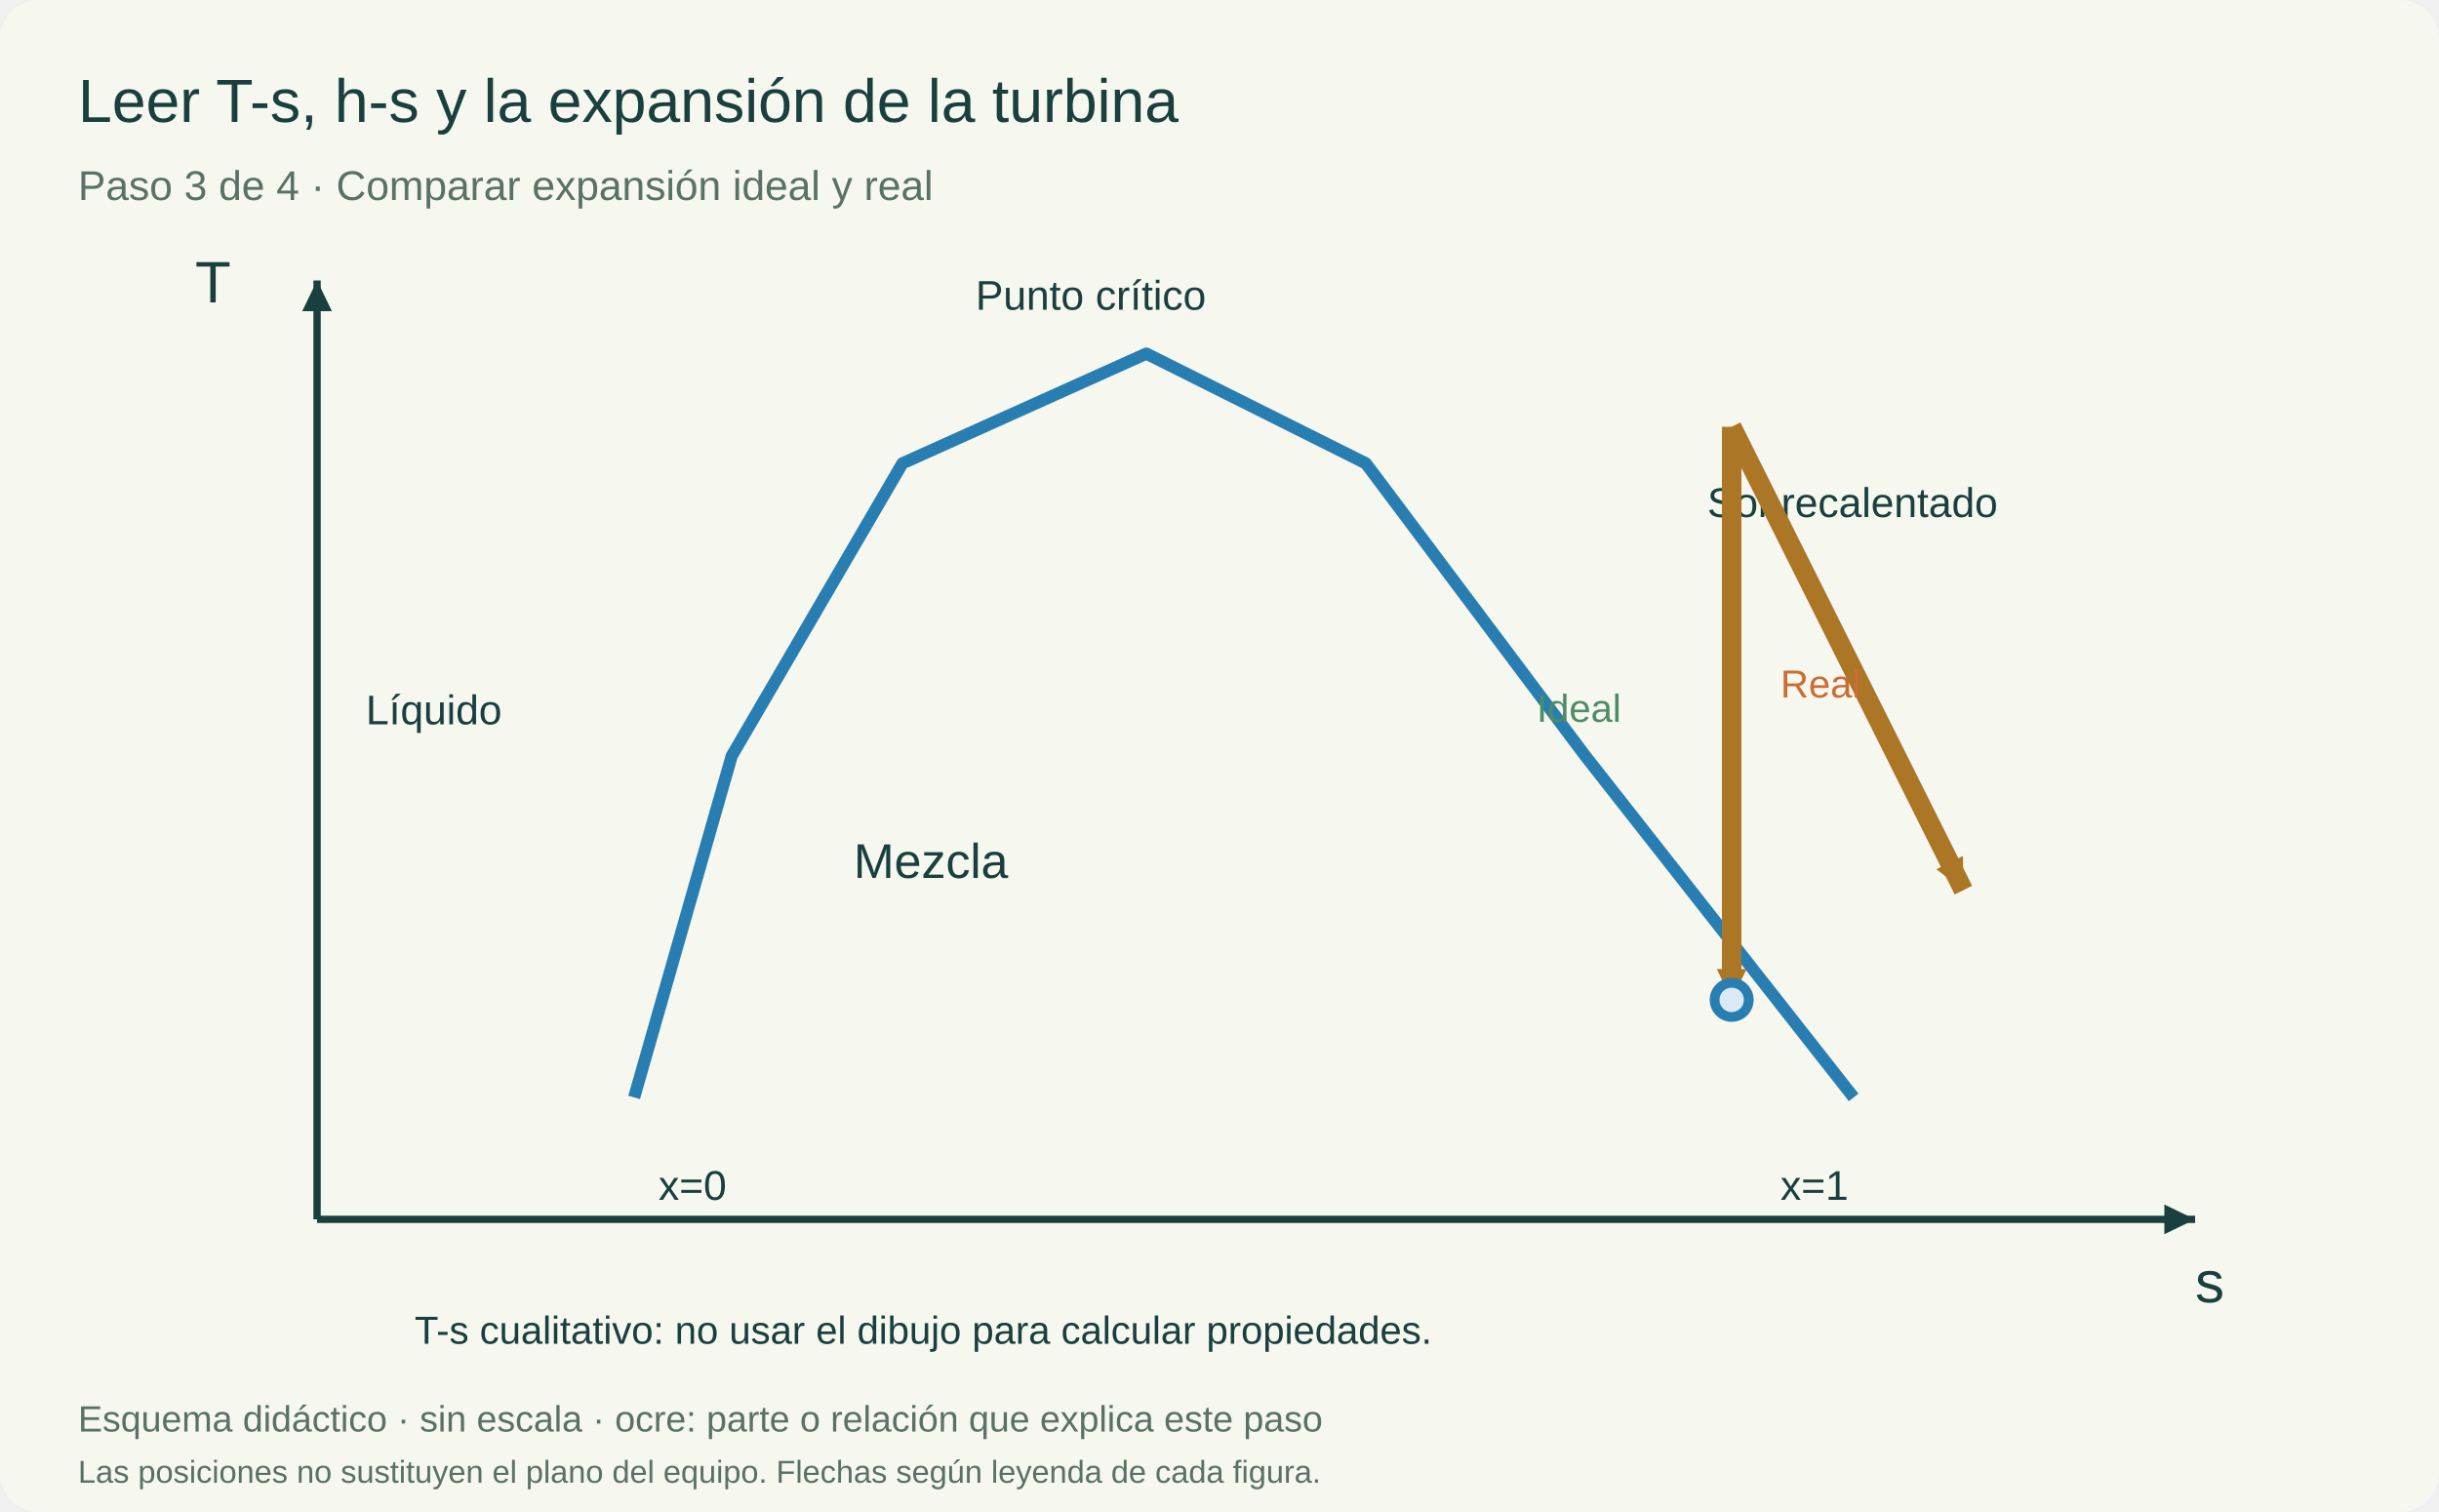
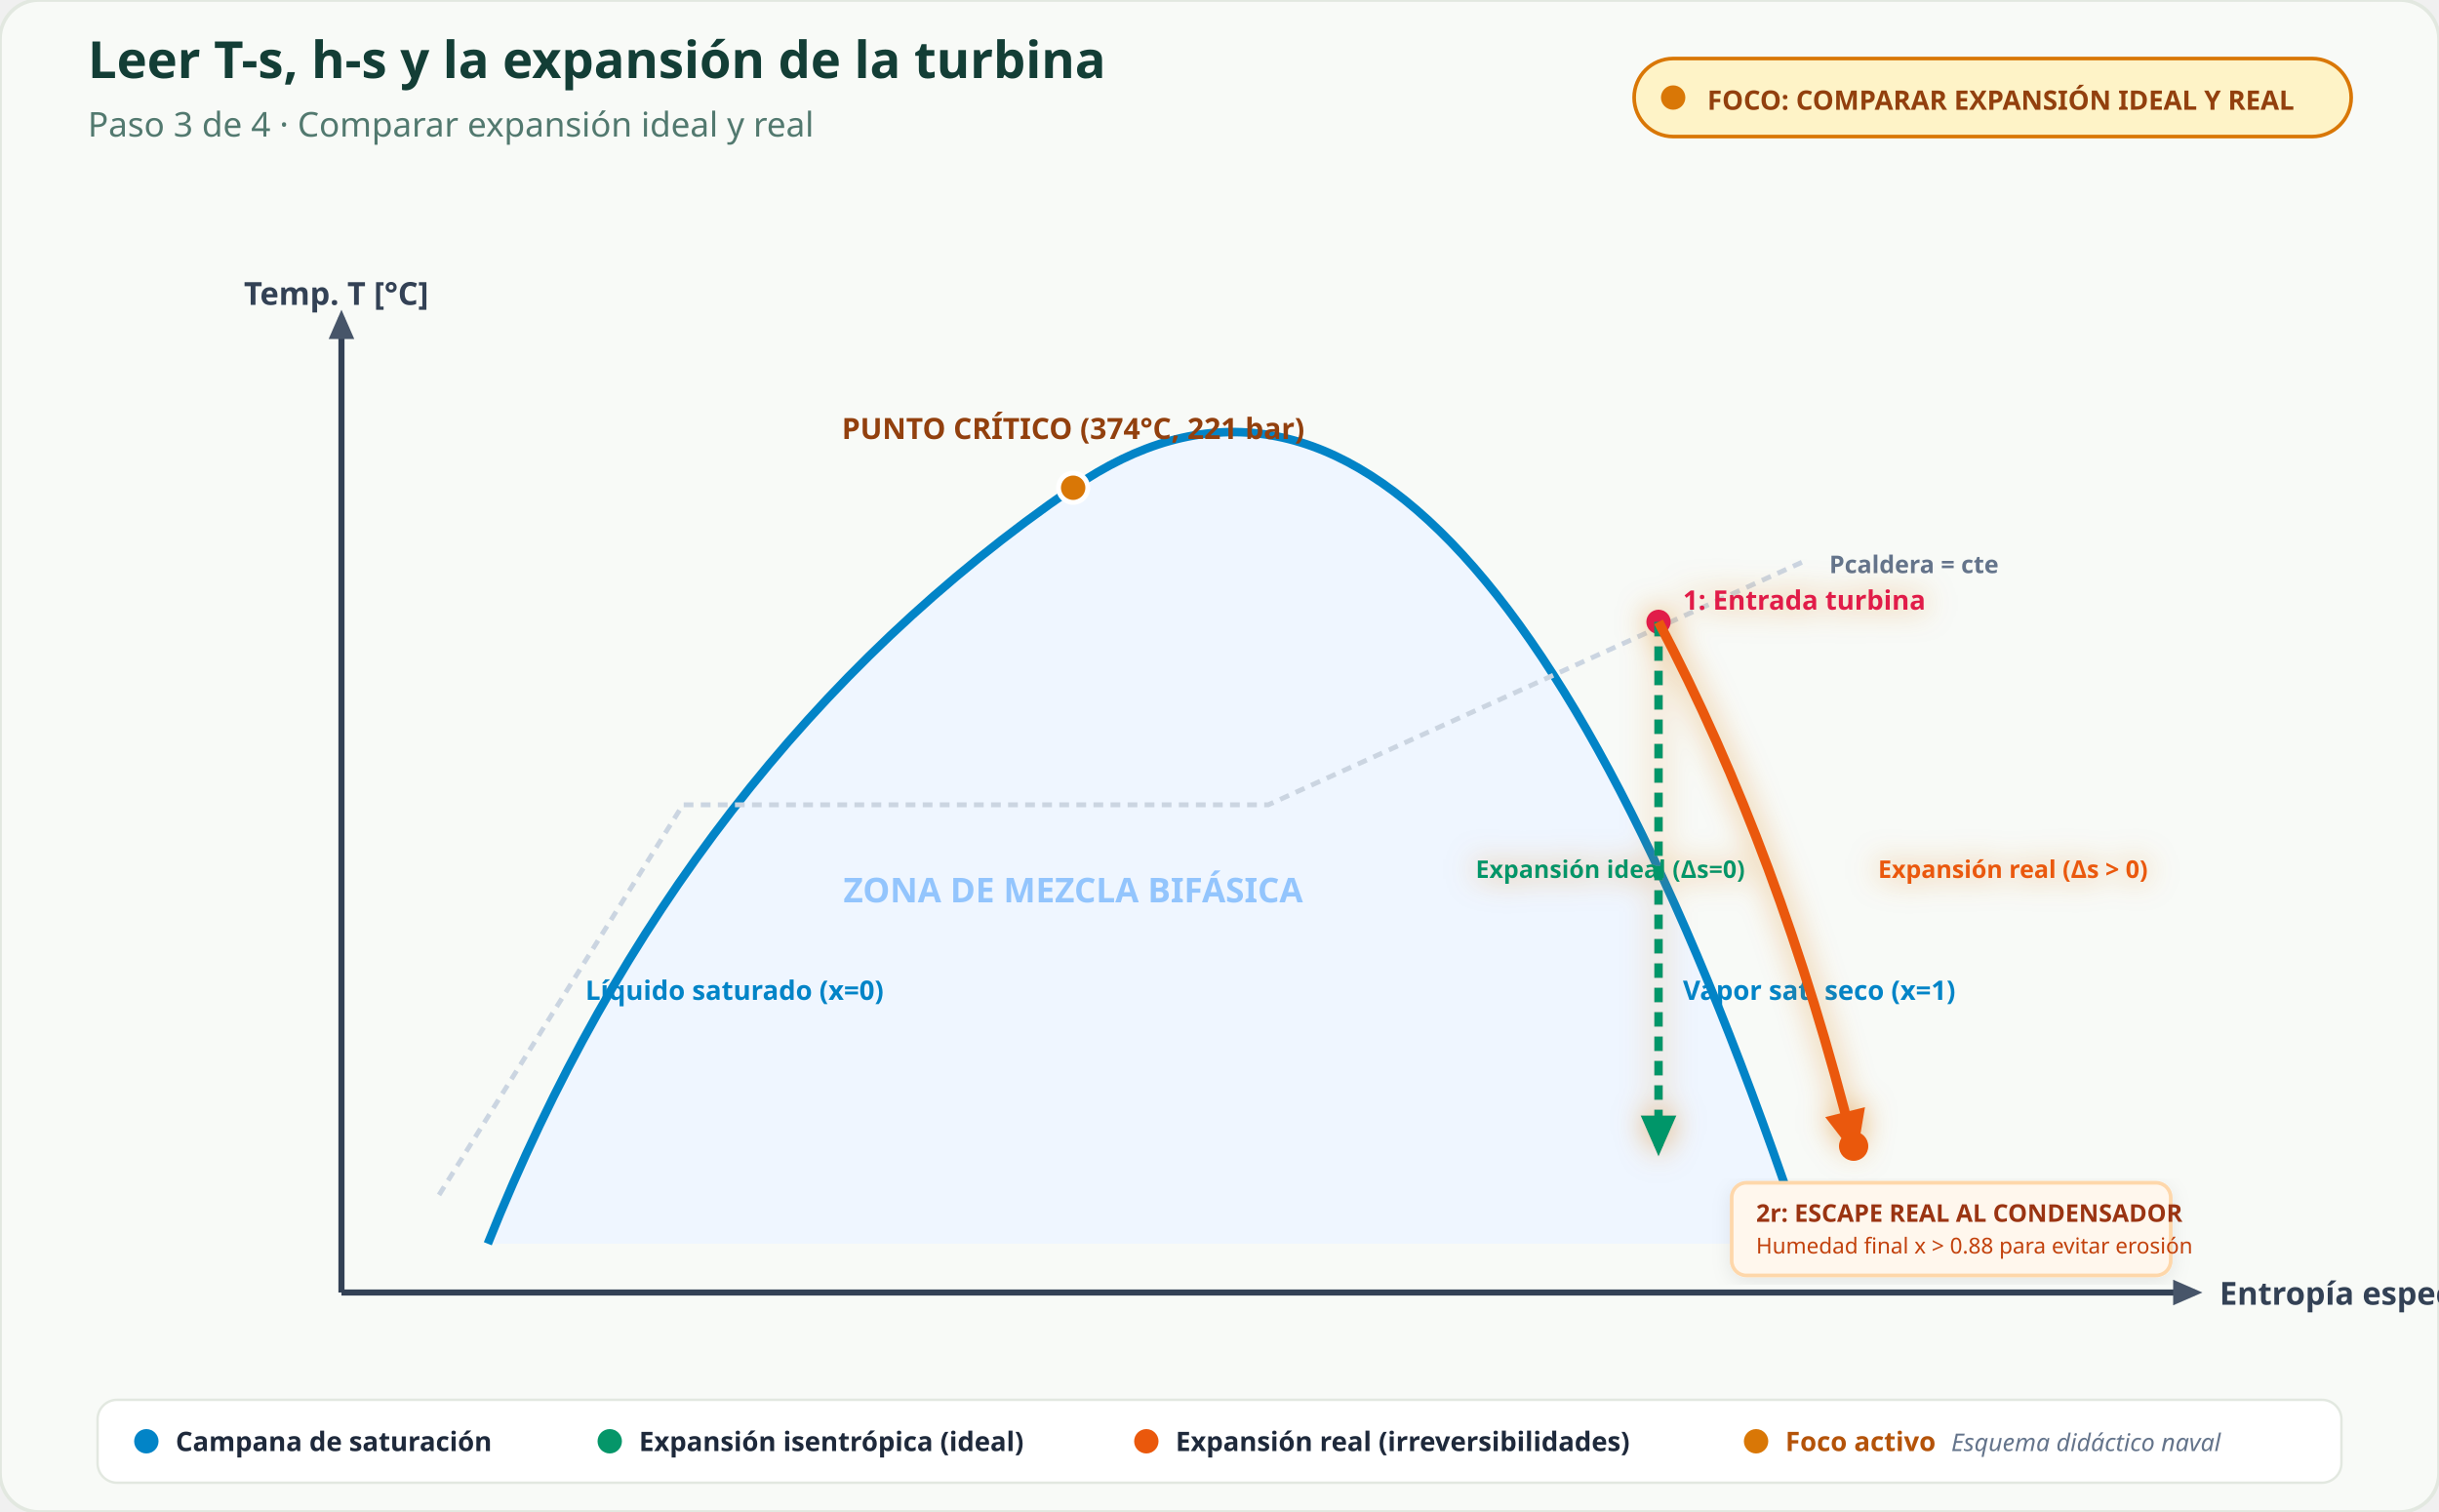
- <svg xmlns="http://www.w3.org/2000/svg" viewBox="0 0 1000 620" role="img">
-   <rect width="1000" height="620" rx="16" fill="#f6f7ef" />
-   <text x="32" y="50" font-family="Arial,sans-serif" font-size="25" fill="#193f3e">Leer T-s, h-s y la expansión de la turbina</text>
-   <text x="32" y="82" font-family="Arial,sans-serif" font-size="17" fill="#5a7167">Paso 3 de 4 · Comparar expansión ideal y real</text>
-   <text x="32" y="587" font-family="Arial,sans-serif" font-size="15" fill="#5a7167">Esquema didáctico · sin escala · ocre: parte o relación que explica este paso</text>
-   <text x="32" y="608" font-family="Arial,sans-serif" font-size="13" fill="#5a7167">Las posiciones no sustituyen el plano del equipo. Flechas según leyenda de cada figura.</text>
-   <polyline points="130,500 130,115" fill="none" stroke="#193f3e" stroke-width="3" stroke-linejoin="round" />
-   <polygon points="130,115 136.09,127.606 123.91,127.606" fill="#193f3e" />
-   <polyline points="130,500 900,500" fill="none" stroke="#193f3e" stroke-width="3" stroke-linejoin="round" />
-   <polygon points="900,500 887.394,506.09 887.394,493.91" fill="#193f3e" />
-   <text x="80" y="124" font-family="Arial,sans-serif" font-size="24" fill="#193f3e">T</text>
-   <text x="900" y="534" font-family="Arial,sans-serif" font-size="24" fill="#193f3e">s</text>
-   <polyline points="260,450 300,310 370,190 470,145 560,190 650,310 760,450" fill="none" stroke="#287eb1" stroke-width="5" stroke-linejoin="round" />
-   <text x="400" y="127" font-family="Arial,sans-serif" font-size="17" fill="#193f3e">Punto crítico</text>
-   <text x="350" y="360" font-family="Arial,sans-serif" font-size="20" fill="#193f3e">Mezcla</text>
-   <text x="150" y="297" font-family="Arial,sans-serif" font-size="17" fill="#193f3e">Líquido</text>
-   <text x="700" y="212" font-family="Arial,sans-serif" font-size="17" fill="#193f3e">Sobrecalentado</text>
-   <polyline points="710,175 710,410" fill="none" stroke="#ab7625" stroke-width="8" stroke-linejoin="round" />
-   <polygon points="710,410 703.91,397.394 716.09,397.394" fill="#ab7625" />
-   <polyline points="710,175 805,365" fill="none" stroke="#ab7625" stroke-width="8" stroke-linejoin="round" />
-   <polygon points="805,365 793.916,356.448 804.809,351.001" fill="#ab7625" />
-   <text x="730" y="286" font-family="Arial,sans-serif" font-size="16" fill="#cb6c32">Real</text>
-   <text x="630" y="296" font-family="Arial,sans-serif" font-size="16" fill="#4d8d64">Ideal</text>
-   <circle cx="710" cy="410" r="7" fill="#d9eaf4" stroke="#287eb1" stroke-width="4" />
-   <text x="270" y="492" font-family="Arial,sans-serif" font-size="17" fill="#193f3e">x=0</text>
-   <text x="730" y="492" font-family="Arial,sans-serif" font-size="17" fill="#193f3e">x=1</text>
-   <text x="170" y="551" font-family="Arial,sans-serif" font-size="16" fill="#193f3e">T-s cualitativo: no usar el dibujo para calcular propiedades.</text>
+ <svg xmlns="http://www.w3.org/2000/svg" viewBox="0 0 1000 620" width="1000" height="620">
+   <defs>
+     <filter id="activeGlow" x="-20%" y="-20%" width="140%" height="140%">
+       <feDropShadow dx="0" dy="0" stdDeviation="6" flood-color="#d97706" flood-opacity="0.6" />
+     </filter>
+     <filter id="cardShadow" x="-10%" y="-10%" width="120%" height="120%">
+       <feDropShadow dx="0" dy="2" stdDeviation="4" flood-color="#0f2922" flood-opacity="0.08" />
+     </filter>
+     <linearGradient id="drumGrad" x1="0%" y1="0%" x2="0%" y2="100%">
+       <stop offset="0%" stop-color="#f0f9ff" />
+       <stop offset="48%" stop-color="#e0f2fe" />
+       <stop offset="52%" stop-color="#bae6fd" />
+       <stop offset="100%" stop-color="#7dd3fc" />
+     </linearGradient>
+     <linearGradient id="mudGrad" x1="0%" y1="0%" x2="0%" y2="100%">
+       <stop offset="0%" stop-color="#e0f2fe" />
+       <stop offset="100%" stop-color="#7dd3fc" />
+     </linearGradient>
+     <linearGradient id="furnaceGrad" x1="0%" y1="0%" x2="100%" y2="100%">
+       <stop offset="0%" stop-color="#fff7ed" />
+       <stop offset="100%" stop-color="#ffedd5" />
+     </linearGradient>
+     <linearGradient id="steelGrad" x1="0%" y1="0%" x2="0%" y2="100%">
+       <stop offset="0%" stop-color="#f8fafc" />
+       <stop offset="100%" stop-color="#e2e8f0" />
+     </linearGradient>
+     <linearGradient id="activeGrad" x1="0%" y1="0%" x2="0%" y2="100%">
+       <stop offset="0%" stop-color="#fffbeb" />
+       <stop offset="100%" stop-color="#fef3c7" />
+     </linearGradient>
+     <marker id="arrowBlue" viewBox="0 0 10 10" refX="6" refY="5" markerWidth="6" markerHeight="6" orient="auto-start-reverse">
+       <path d="M 0 1.5 L 8 5 L 0 8.5 z" fill="#0284c7" />
+     </marker>
+     <marker id="arrowOrange" viewBox="0 0 10 10" refX="6" refY="5" markerWidth="6" markerHeight="6" orient="auto-start-reverse">
+       <path d="M 0 1.5 L 8 5 L 0 8.5 z" fill="#ea580c" />
+     </marker>
+     <marker id="arrowRed" viewBox="0 0 10 10" refX="6" refY="5" markerWidth="6" markerHeight="6" orient="auto-start-reverse">
+       <path d="M 0 1.5 L 8 5 L 0 8.5 z" fill="#e11d48" />
+     </marker>
+     <marker id="arrowGreen" viewBox="0 0 10 10" refX="6" refY="5" markerWidth="6" markerHeight="6" orient="auto-start-reverse">
+       <path d="M 0 1.5 L 8 5 L 0 8.5 z" fill="#059669" />
+     </marker>
+     <marker id="arrowGray" viewBox="0 0 10 10" refX="6" refY="5" markerWidth="6" markerHeight="6" orient="auto-start-reverse">
+       <path d="M 0 1.5 L 8 5 L 0 8.5 z" fill="#475569" />
+     </marker>
+     <marker id="arrowActive" viewBox="0 0 10 10" refX="6" refY="5" markerWidth="7" markerHeight="7" orient="auto-start-reverse">
+       <path d="M 0 1.5 L 8 5 L 0 8.5 z" fill="#d97706" />
+     </marker>
+   </defs>
+   <rect width="1000" height="620" rx="16" fill="#f8faf7" stroke="#e2e8e0" stroke-width="1.5" />
+   <g transform="translate(36, 32)">
+     <text font-family="'DM Sans', system-ui, sans-serif" font-size="21" font-weight="700" fill="#133e36">Leer T-s, h-s y la expansión de la turbina</text>
+     <text y="24" font-family="'DM Sans', system-ui, sans-serif" font-size="14" font-weight="500" fill="#52796f">Paso 3 de 4 · Comparar expansión ideal y real</text>
+   </g>
+   <g transform="translate(670, 24)">
+     <rect width="294" height="32" rx="16" fill="#fef3c7" stroke="#d97706" stroke-width="1.5" />
+     <circle cx="16" cy="16" r="5" fill="#d97706" />
+     <text x="30" y="21" font-family="'DM Sans', system-ui, sans-serif" font-size="11" font-weight="700" fill="#92400e">FOCO: COMPARAR EXPANSIÓN IDEAL Y REAL</text>
+   </g>
+   <g transform="translate(60, 90)">
+     <g id="ts-axes">
+       <line x1="80" y1="440" x2="840" y2="440" stroke="#334155" stroke-width="2.5" marker-end="url(#arrowGray)" />
+       <line x1="80" y1="440" x2="80" y2="40" stroke="#334155" stroke-width="2.5" marker-end="url(#arrowGray)" />
+       <text x="850" y="445" font-family="'DM Sans', system-ui, sans-serif" font-size="13" font-weight="700" fill="#334155">Entropía específica s [kJ/kg·K]</text>
+       <text x="40" y="35" font-family="'DM Sans', system-ui, sans-serif" font-size="13" font-weight="700" fill="#334155">Temp. T [°C]</text>
+     </g>
+     <g id="ts-dome">
+       <path d="M 140 420 Q 220 220 380 110 T 680 420" fill="#eff6ff" stroke="#0284c7" stroke-width="3.5" />
+       <circle cx="380" cy="110" r="6" fill="#d97706" stroke="#ffffff" stroke-width="2" />
+       <text x="380" y="90" text-anchor="middle" font-family="'DM Sans', system-ui, sans-serif" font-size="12" font-weight="700" fill="#92400e">PUNTO CRÍTICO (374°C, 221 bar)</text>
+       <text x="180" y="320" font-family="'DM Sans', system-ui, sans-serif" font-size="11" font-weight="600" fill="#0284c7">Líquido saturado (x=0)</text>
+       <text x="630" y="320" font-family="'DM Sans', system-ui, sans-serif" font-size="11" font-weight="600" fill="#0284c7">Vapor sat. seco (x=1)</text>
+       <text x="380" y="280" text-anchor="middle" font-family="'DM Sans', system-ui, sans-serif" font-size="14" font-weight="700" fill="#93c5fd">ZONA DE MEZCLA BIFÁSICA</text>
+     </g>
+     <path d="M 120 400 L 220 240 L 460 240 L 680 140" fill="none" stroke="#cbd5e1" stroke-width="2" stroke-dasharray="4 3" />
+     <text x="690" y="145" font-family="'DM Sans', system-ui, sans-serif" font-size="10" font-weight="600" fill="#64748b">Pcaldera = cte</text>
+     <g id="ts-expansion" filter="url(#activeGlow)">
+       <circle cx="620" cy="165" r="5" fill="#e11d48" />
+       <text x="630" y="160" font-family="'DM Sans', system-ui, sans-serif" font-size="11" font-weight="700" fill="#e11d48">1: Entrada turbina</text>
+       <line x1="620" y1="165" x2="620" y2="380" stroke="#059669" stroke-width="3.5" stroke-dasharray="6 4" marker-end="url(#arrowGreen)" />
+       <text x="545" y="270" font-family="'DM Sans', system-ui, sans-serif" font-size="10" font-weight="700" fill="#059669">Expansión ideal (Δs=0)</text>
+       <path d="M 620 165 Q 670 260 700 380" fill="none" stroke="#ea580c" stroke-width="4" marker-end="url(#arrowOrange)" />
+       <text x="710" y="270" font-family="'DM Sans', system-ui, sans-serif" font-size="10" font-weight="700" fill="#ea580c">Expansión real (Δs &gt; 0)</text>
+     </g>
+     <g id="ts-outlet">
+       <circle cx="700" cy="380" r="6" fill="#ea580c" />
+       <rect x="650" y="395" width="180" height="38" rx="6" fill="#fff7ed" stroke="#fed7aa" stroke-width="1.5" filter="url(#cardShadow)" />
+       <text x="660" y="411" font-family="'DM Sans', system-ui, sans-serif" font-size="10" font-weight="700" fill="#9a3412">2r: ESCAPE REAL AL CONDENSADOR</text>
+       <text x="660" y="424" font-family="'DM Sans', system-ui, sans-serif" font-size="9" fill="#c2410c">Humedad final x &gt; 0.88 para evitar erosión</text>
+     </g>
+   </g>
+   <g transform="translate(40, 574)">
+     <rect x="0" y="0" width="920" height="34" rx="8" fill="#ffffff" stroke="#e2e8e0" stroke-width="1" />
+     <circle cx="20" cy="17" r="5" fill="#0284c7" />
+     <text x="32" y="21" font-family="'DM Sans', system-ui, sans-serif" font-size="11" font-weight="600" fill="#1e293b">Campana de saturación</text>
+     <circle cx="210" cy="17" r="5" fill="#059669" />
+     <text x="222" y="21" font-family="'DM Sans', system-ui, sans-serif" font-size="11" font-weight="600" fill="#1e293b">Expansión isentrópica (ideal)</text>
+     <circle cx="430" cy="17" r="5" fill="#ea580c" />
+     <text x="442" y="21" font-family="'DM Sans', system-ui, sans-serif" font-size="11" font-weight="600" fill="#1e293b">Expansión real (irreversibilidades)</text>
+     <circle cx="680" cy="17" r="5" fill="#d97706" />
+     <text x="692" y="21" font-family="'DM Sans', system-ui, sans-serif" font-size="11" font-weight="700" fill="#b45309">Foco activo</text>
+     <text x="760" y="21" font-family="'DM Sans', system-ui, sans-serif" font-size="10" font-style="italic" fill="#64748b">Esquema didáctico naval</text>
+   </g>
</svg>
